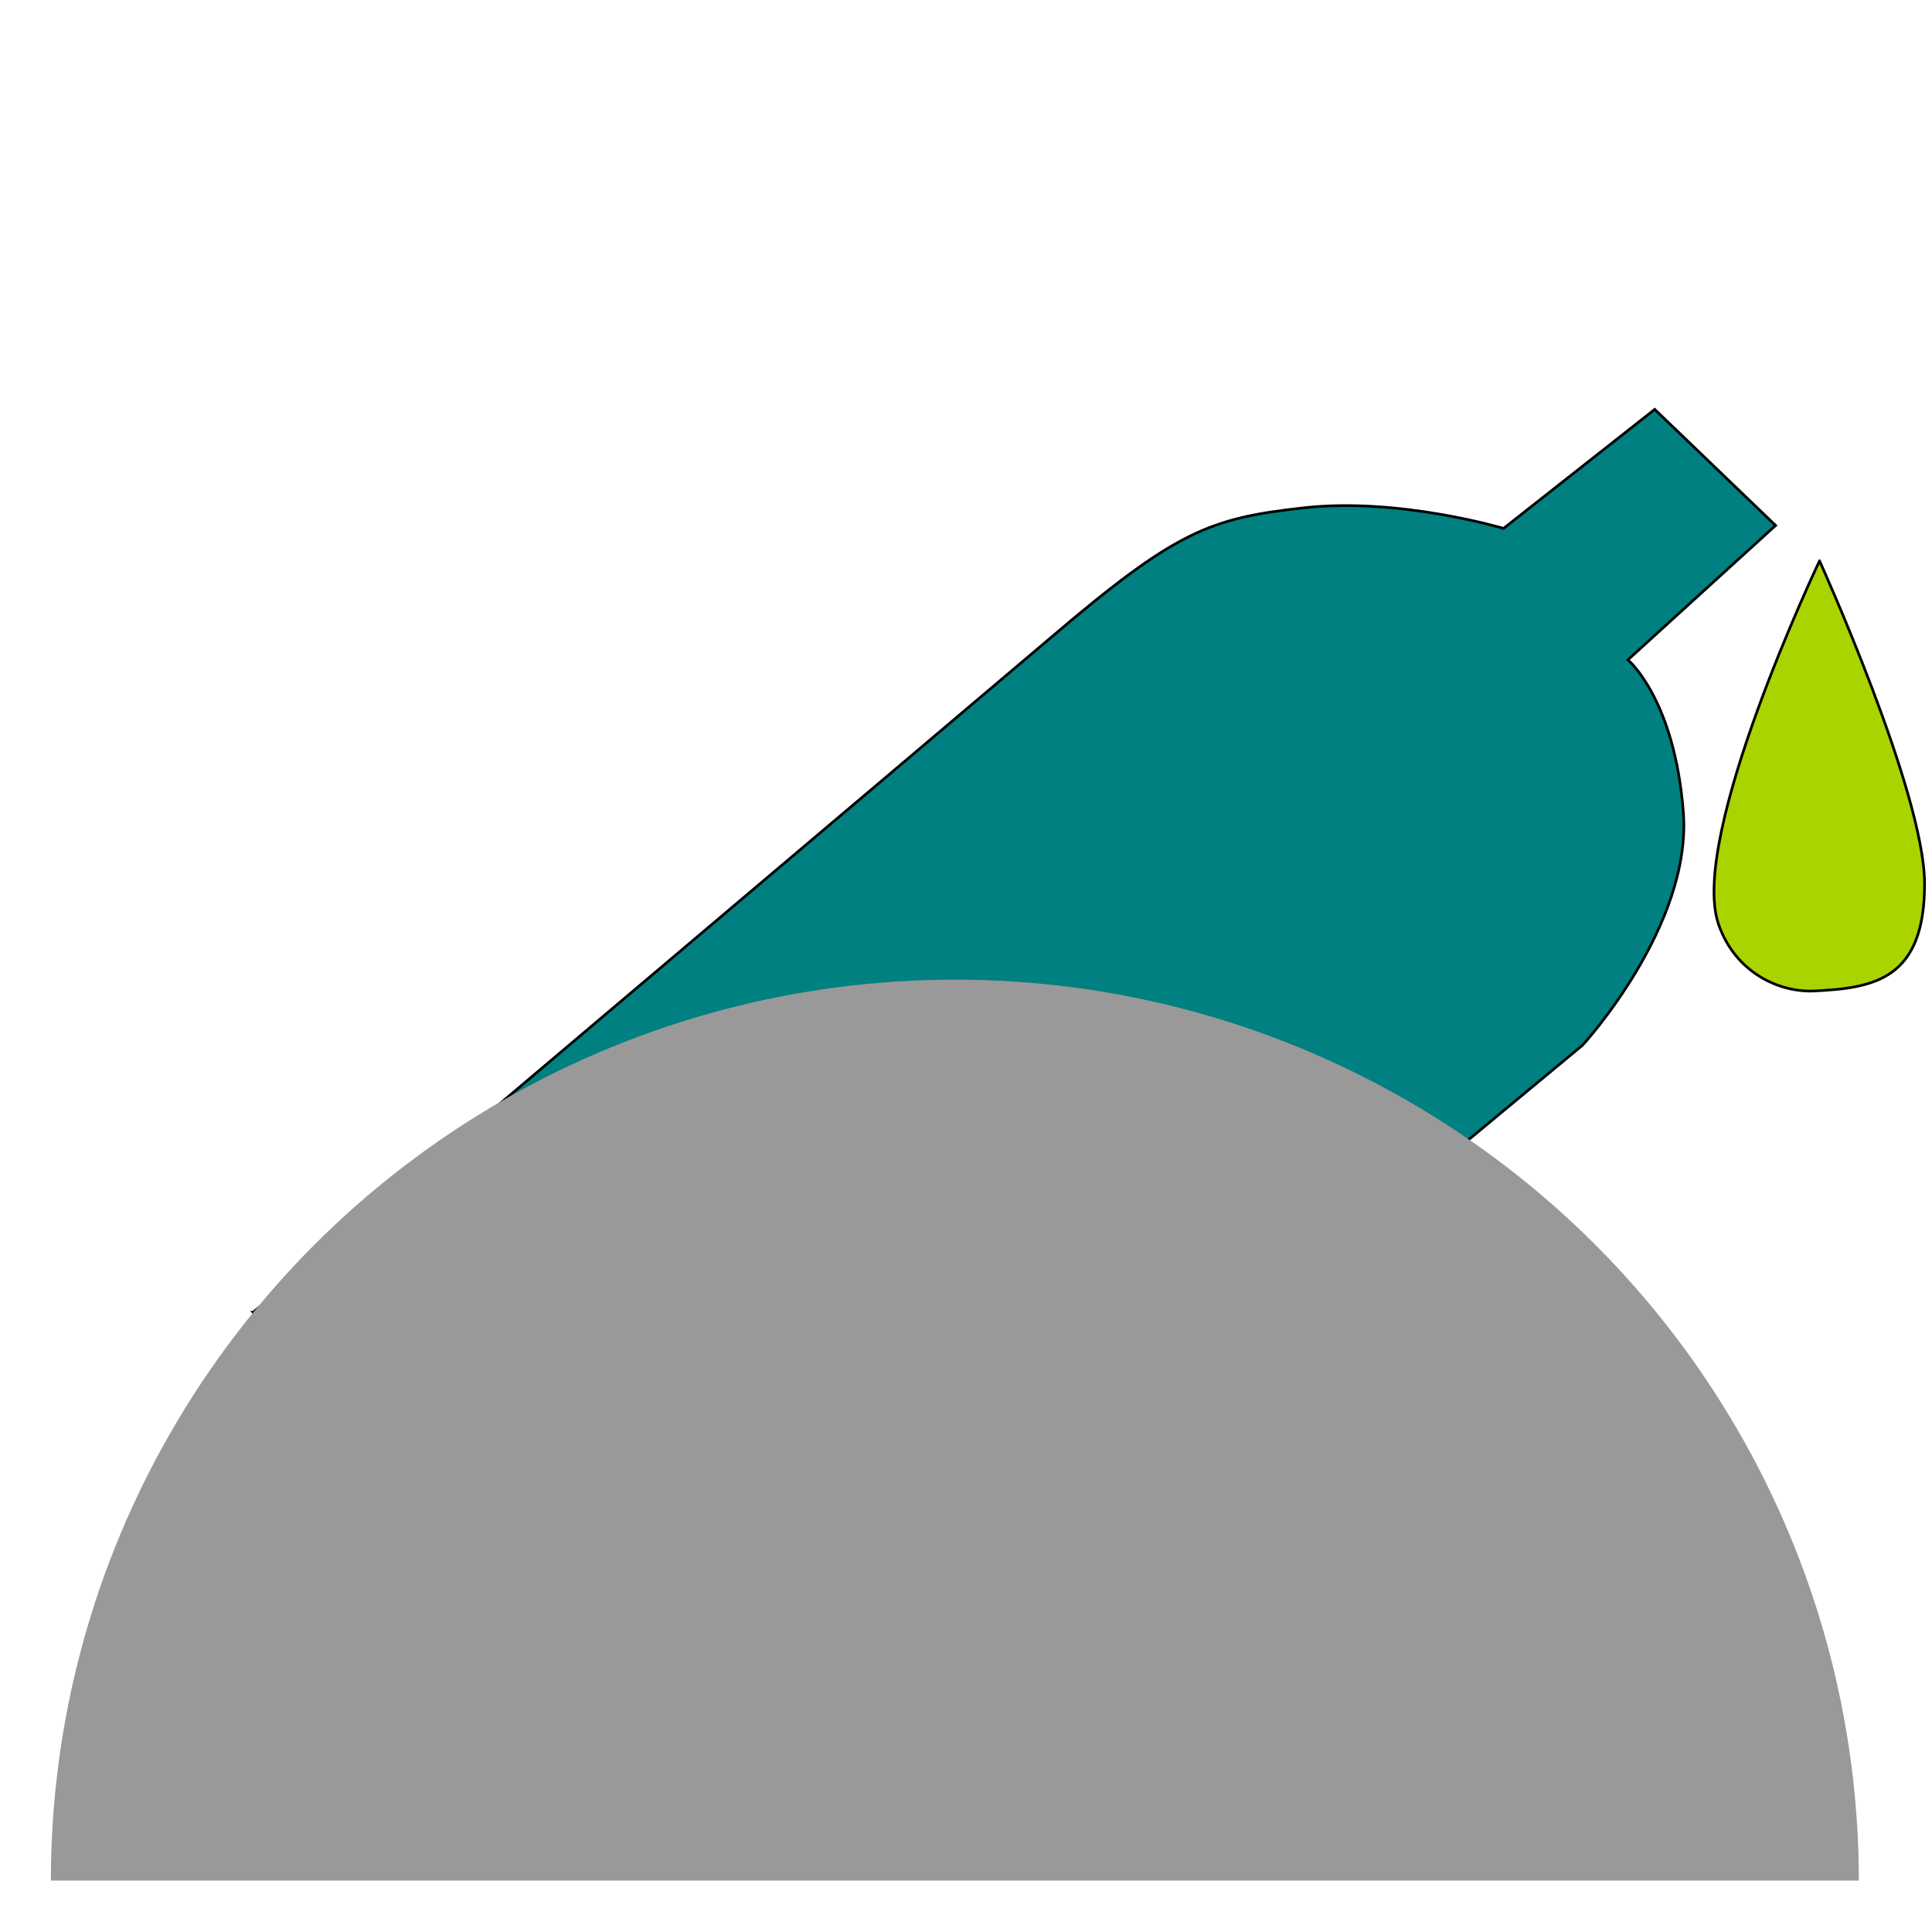
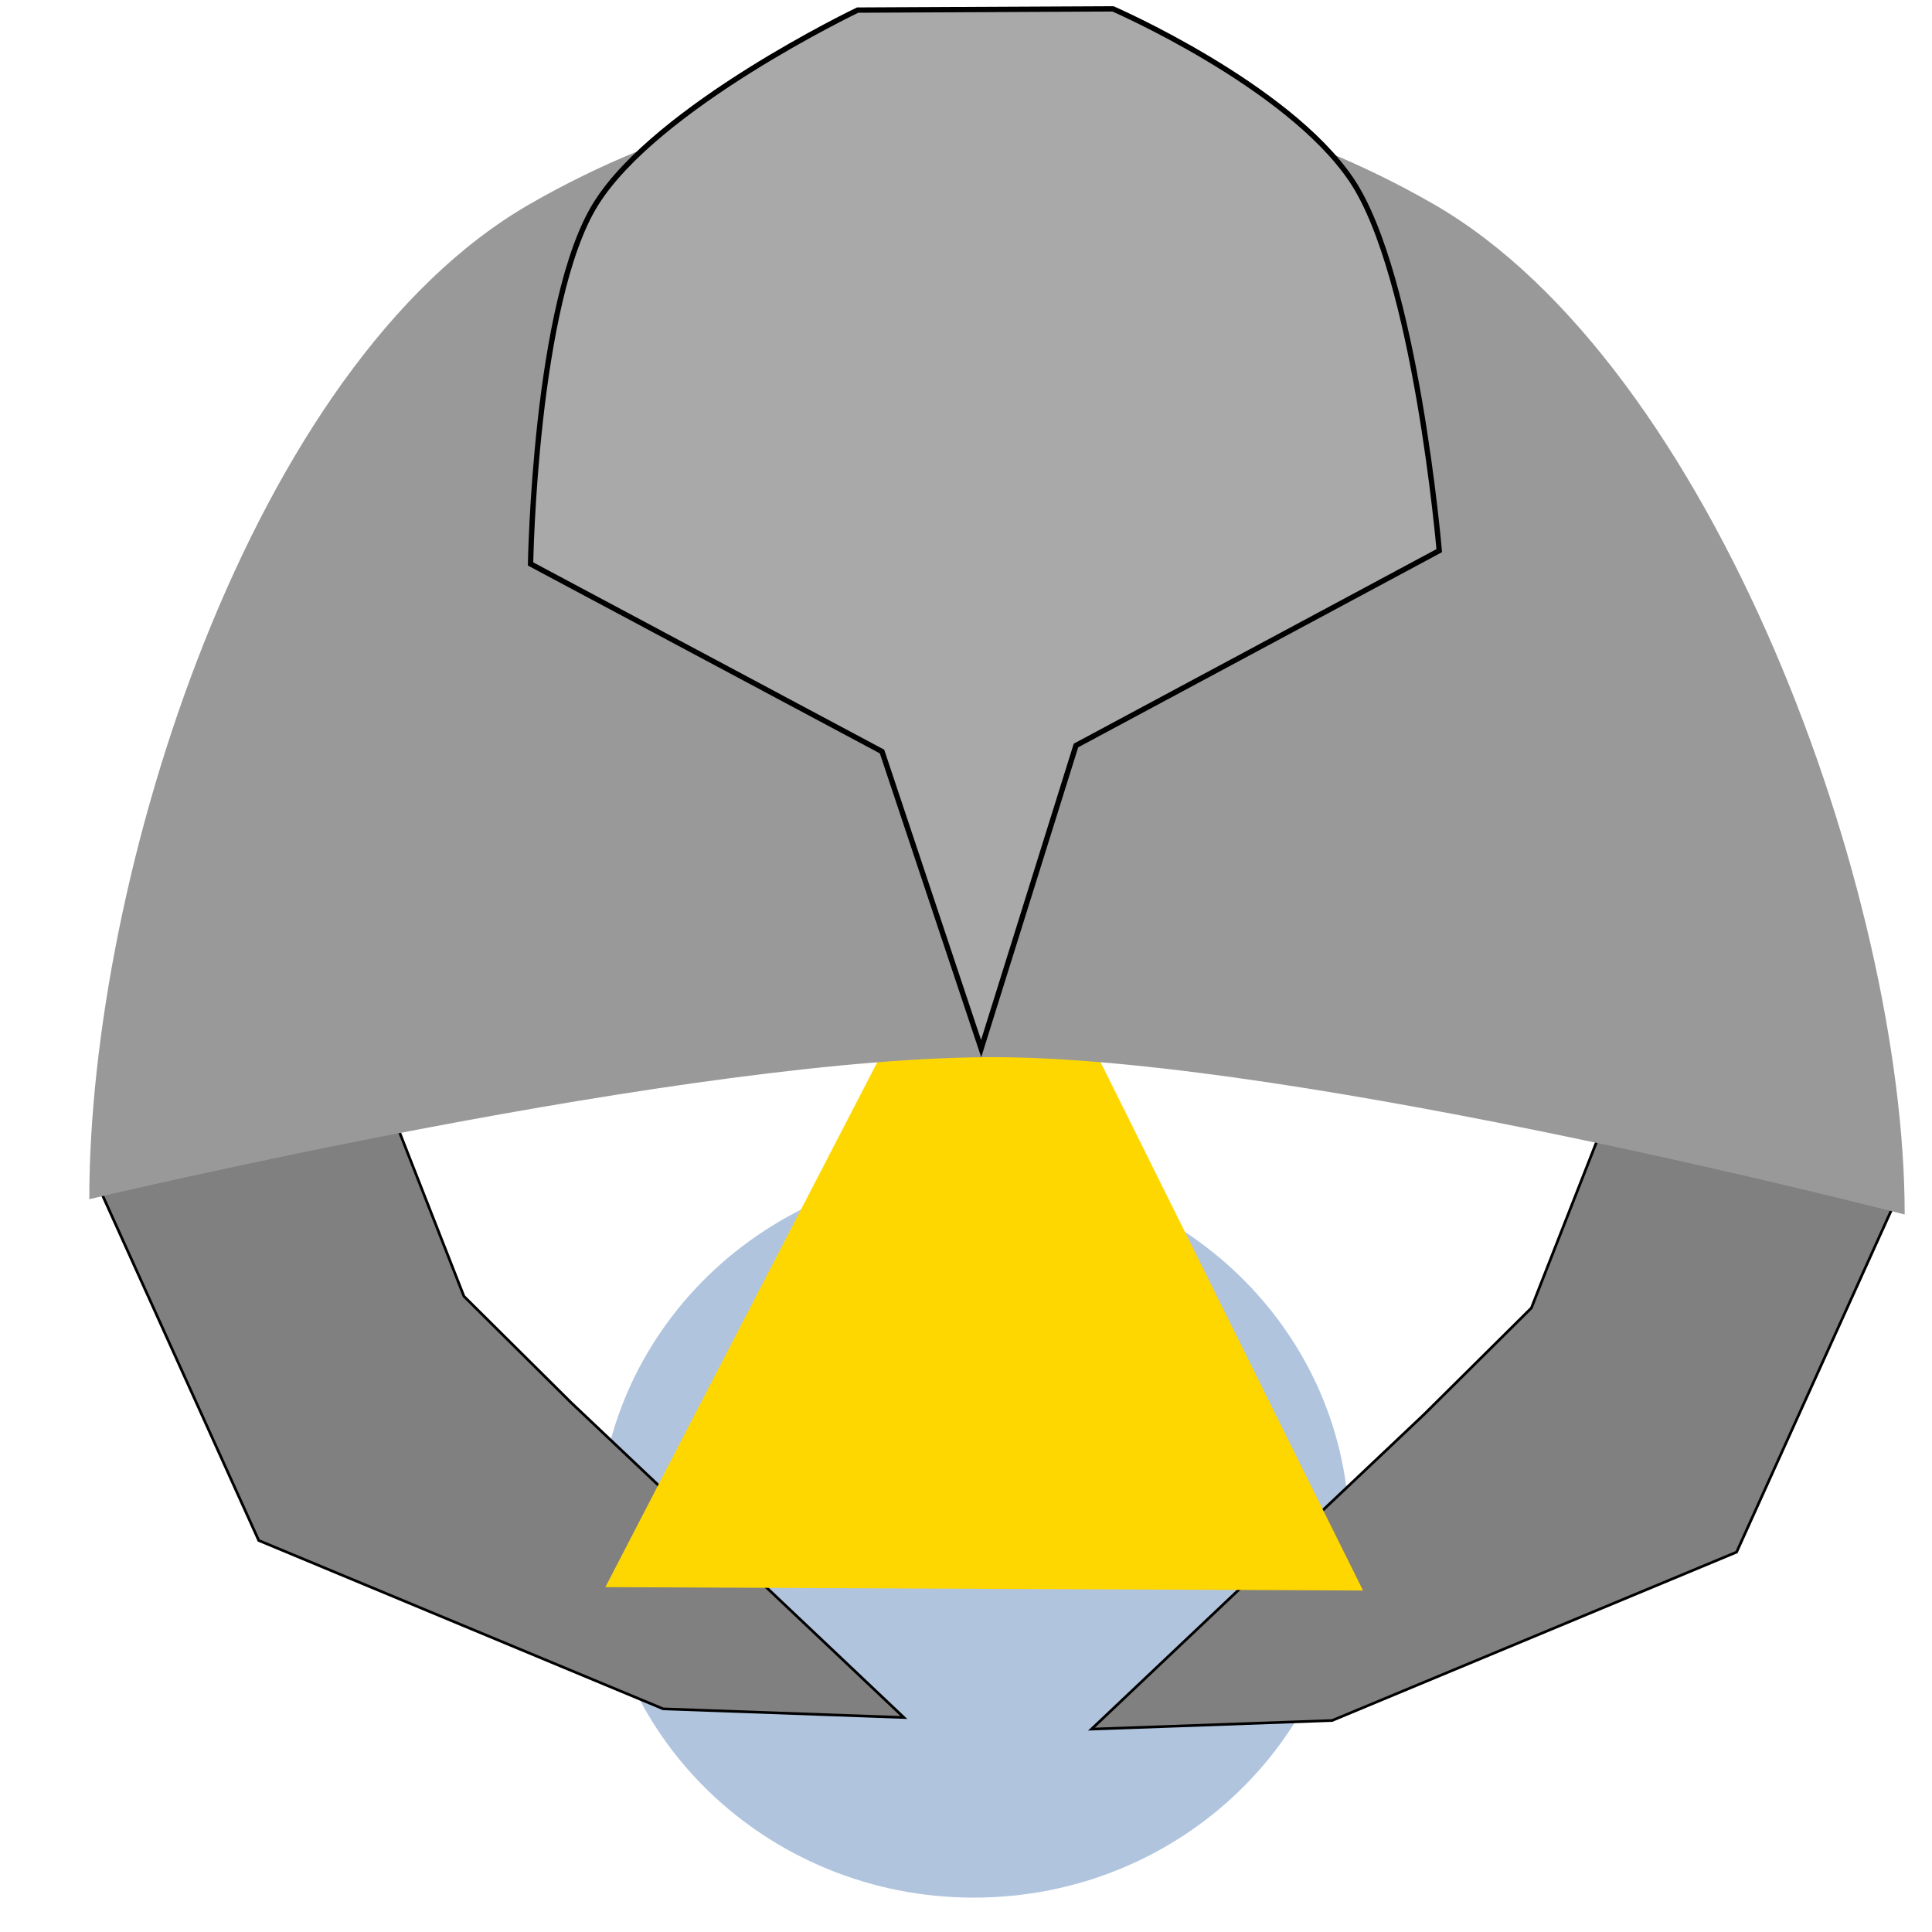
<svg xmlns="http://www.w3.org/2000/svg" width="192mm" height="192mm" viewBox="0 0 192 192" version="1.1" id="svg5">
  <defs id="defs2" />
  <g id="layer1">
-     <path style="fill:#008080;stroke:#000000;stroke-width:0.265px;stroke-linecap:butt;stroke-linejoin:miter;stroke-opacity:1" d="m 25.159,130.416 42.539,47.739 89.582,-74.29 c 0,0 10.877,-11.826 10.01,-23.131 -0.867,-11.305 -5.512,-15.16 -5.512,-15.16 L 176.457,52.219 164.444,40.683 149.422,52.512 c 0,0 -10.35,-3.087 -19.773,-2.054 -9.423,1.033 -12.764,2.287 -25.225,12.913 -3.645,3.108 -79.264,67.045 -79.264,67.045 z" id="path2306" />
-     <path style="fill:#aad400;stroke:#000000;stroke-width:0.265px;stroke-linecap:butt;stroke-linejoin:miter;stroke-opacity:1" d="m 180.823,55.74 c 0,0 -13.05,27.422 -10.034,36.123 1.645,4.745 5.977,6.797 9.548,6.617 5.878,-0.296 10.944,-1.111 10.925,-10.68 -0.018,-9.062 -10.438,-32.06 -10.438,-32.06 z" id="path2854" />
-     <path style="fill:#999999;stroke-width:26.456;stroke-linecap:square;stroke-dashoffset:299.977;-inkscape-stroke:none;stop-color:#000000" id="path1075" d="m 184.729,-186.892 a 89.837,89.537 0 0 1 -44.918,77.541 89.837,89.537 0 0 1 -89.837,0 89.837,89.537 0 0 1 -44.918,-77.541 H 94.893 Z" transform="scale(1,-1)" />
+     <ellipse style="fill:#b0c4de;stroke-width:31.211;stop-color:#000000" id="path1414" cx="96.775" cy="152.372" rx="37.316" ry="36.213" />
+     <path style="fill:#808080;stroke:#000000;stroke-width:0.265px;stroke-linecap:butt;stroke-linejoin:miter;stroke-opacity:1" d="m 39.484,111.958 6.623,16.869 10.668,10.582 33.049,31.273 L 65.91,169.825 25.713,153.091 9.403,117.058 Z" id="path1275" />
+     <path style="fill:#808080;stroke:#000000;stroke-width:0.265px;stroke-linecap:butt;stroke-linejoin:miter;stroke-opacity:1" d="m 158.81,113.115 -6.623,16.869 -10.668,10.582 -33.049,31.273 23.913,-0.857 40.197,-16.734 16.31,-36.033 z" id="path1390" />
+     <path style="fill:#ffd700;stroke:none;stroke-width:0.265px;stroke-linecap:butt;stroke-linejoin:miter;stroke-opacity:1" d="m 89.24,101.593 -29.081,56.134 75.299,0.337 -28.046,-56.458 z" id="path1131" />
+     <path id="path1075" style="fill:#999999;stroke-width:26.456;stroke-linecap:square;stroke-dashoffset:299.977;stop-color:#000000" transform="scale(1,-1)" d="m 189.286,-120.696 c 0,31.988 -19.017,84.414 -46.813,100.408 -27.796,15.994 -62.041,15.994 -89.837,-2e-6 C 24.841,-36.283 8.874,-87.186 8.874,-119.174 c 0,0 60.187,14.383 90.662,14.108 30.474,-0.275 89.75,-15.63 89.75,-15.63 z" />
+     <path style="fill:#a9a9a9;stroke:#000000;stroke-width:0.529;stroke-linecap:butt;stroke-linejoin:miter;stroke-miterlimit:4;stroke-dasharray:none;stroke-opacity:1" d="m 85.233,1.003 c 0,0 -19.982,9.548 -26.031,19.277 -6.049,9.729 -6.475,35.763 -6.475,35.763 l 34.927,18.643 9.851,29.524 9.422,-30.122 36.103,-19.365 c 0,0 -2.332,-27.372 -8.723,-36.843 -6.391,-9.471 -23.703,-17 -23.703,-17 z" id="path2003" />
  </g>
</svg>
